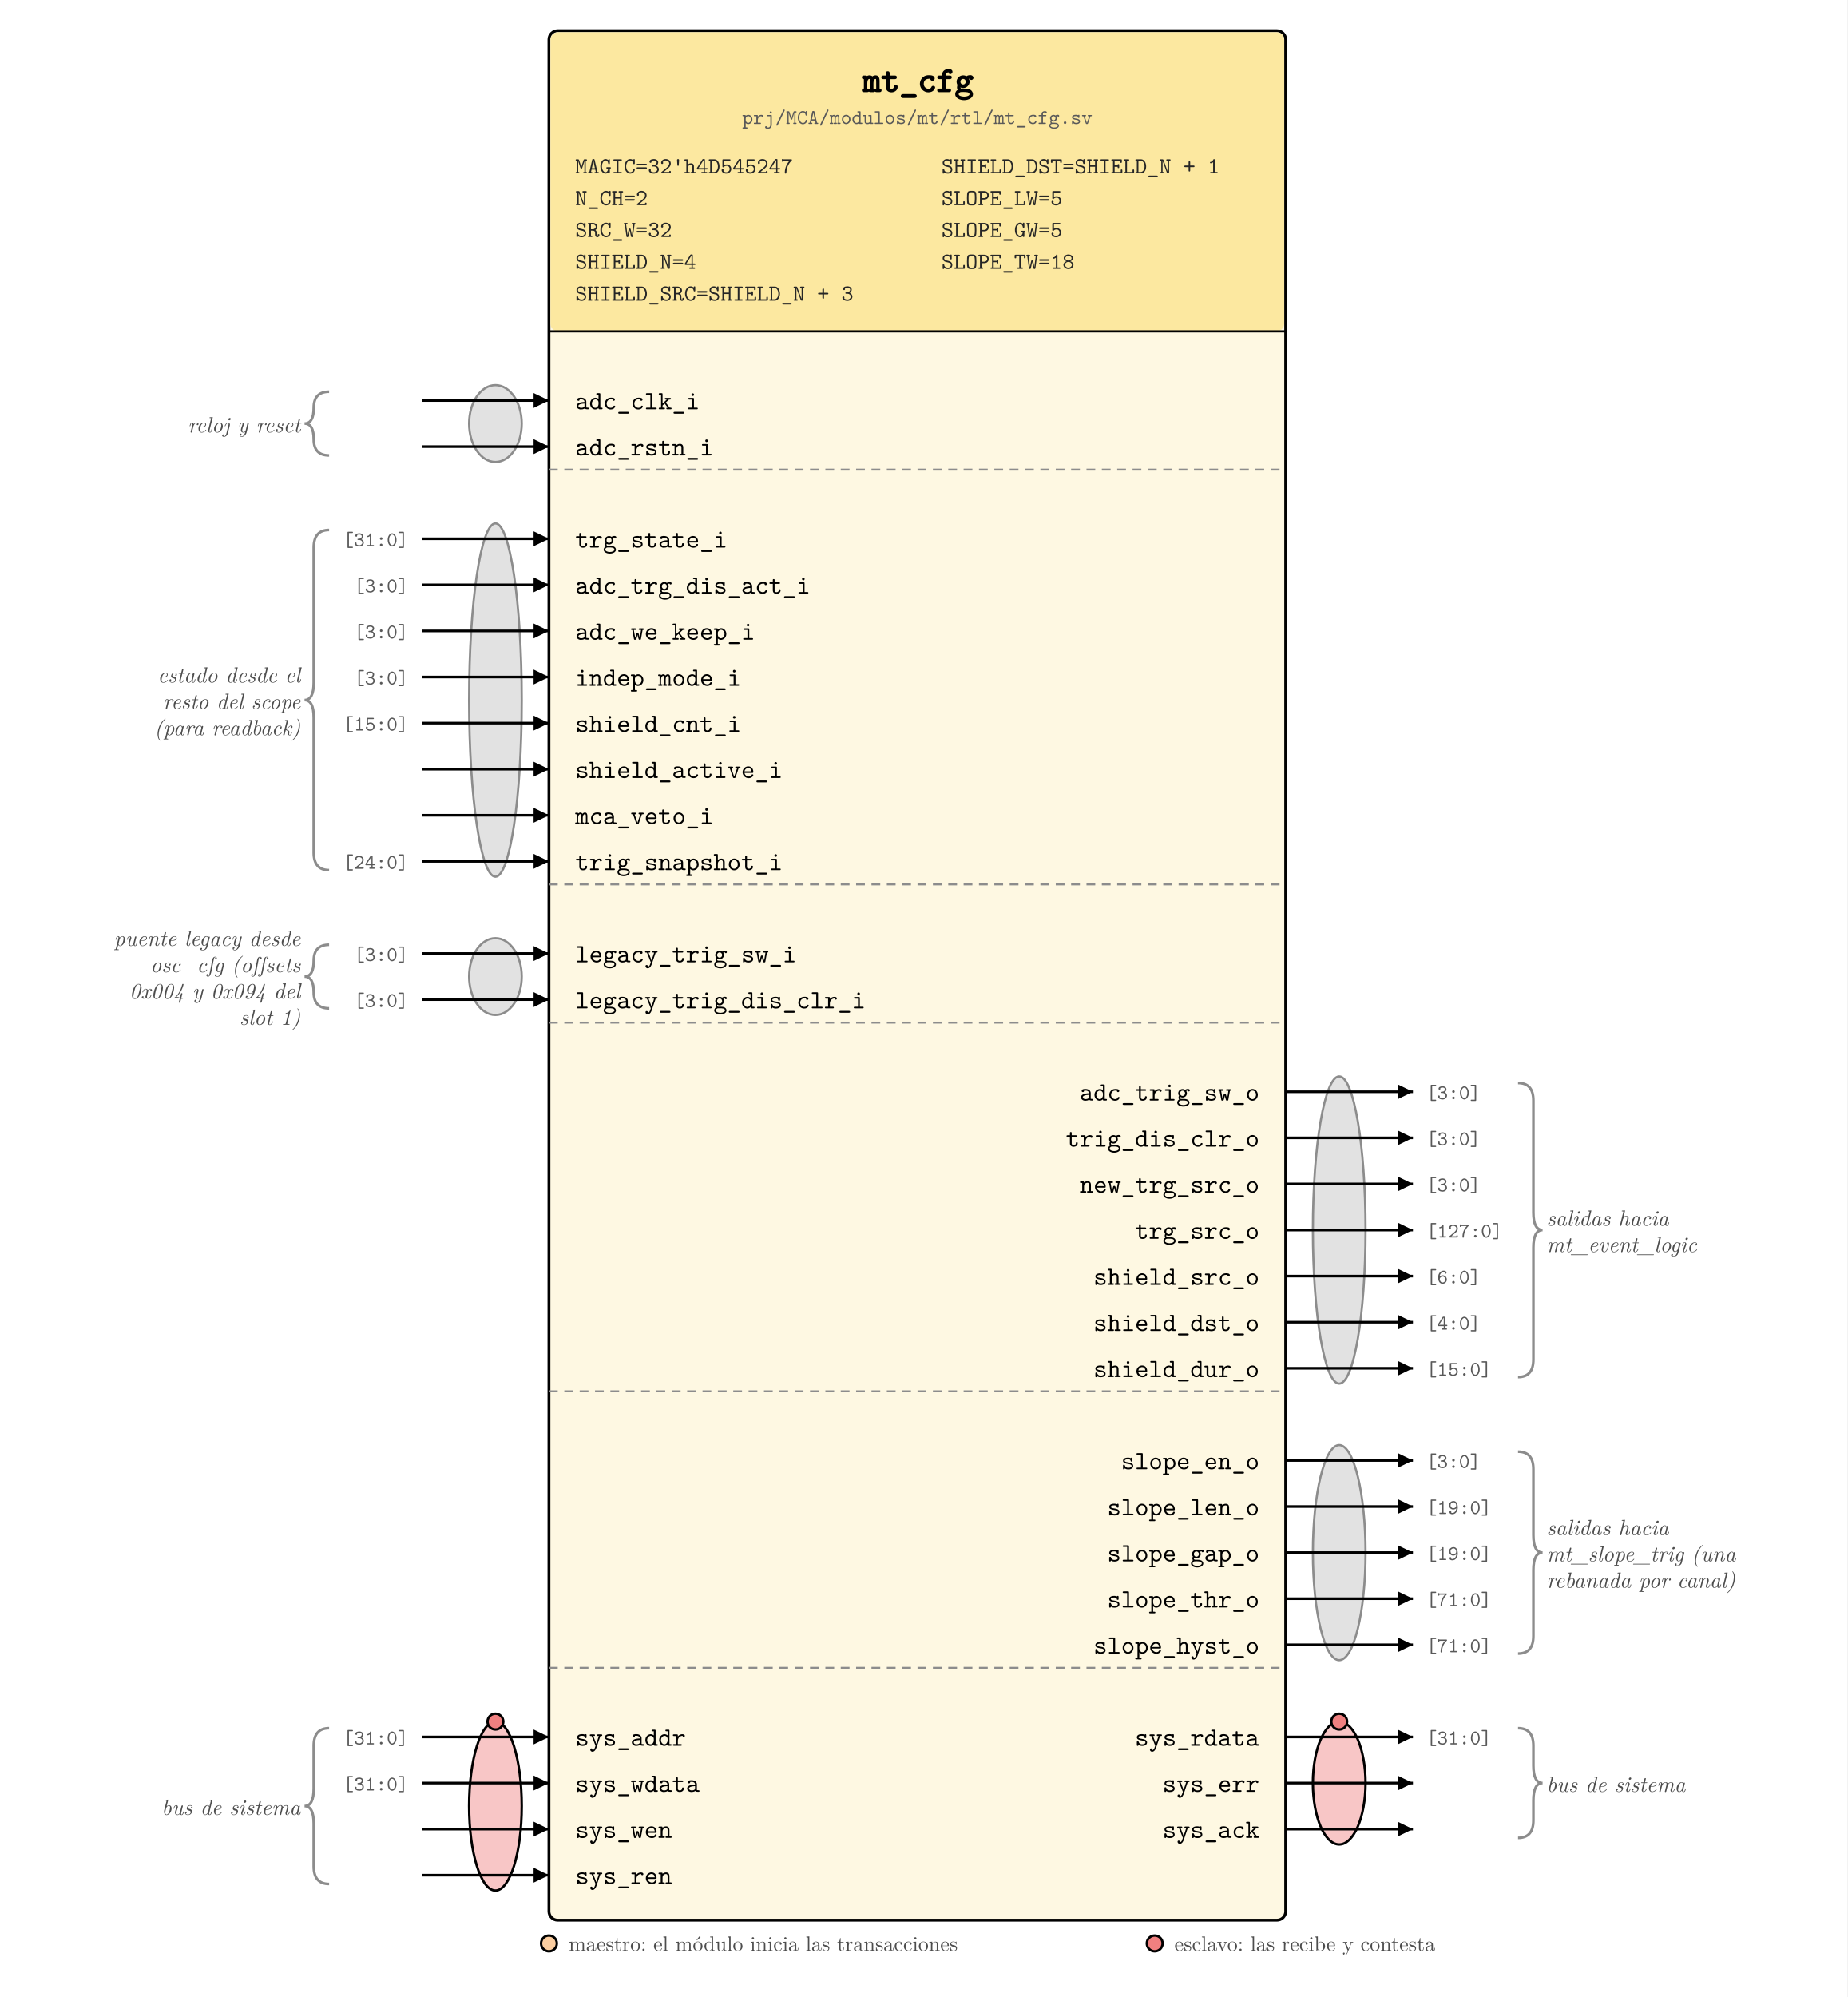
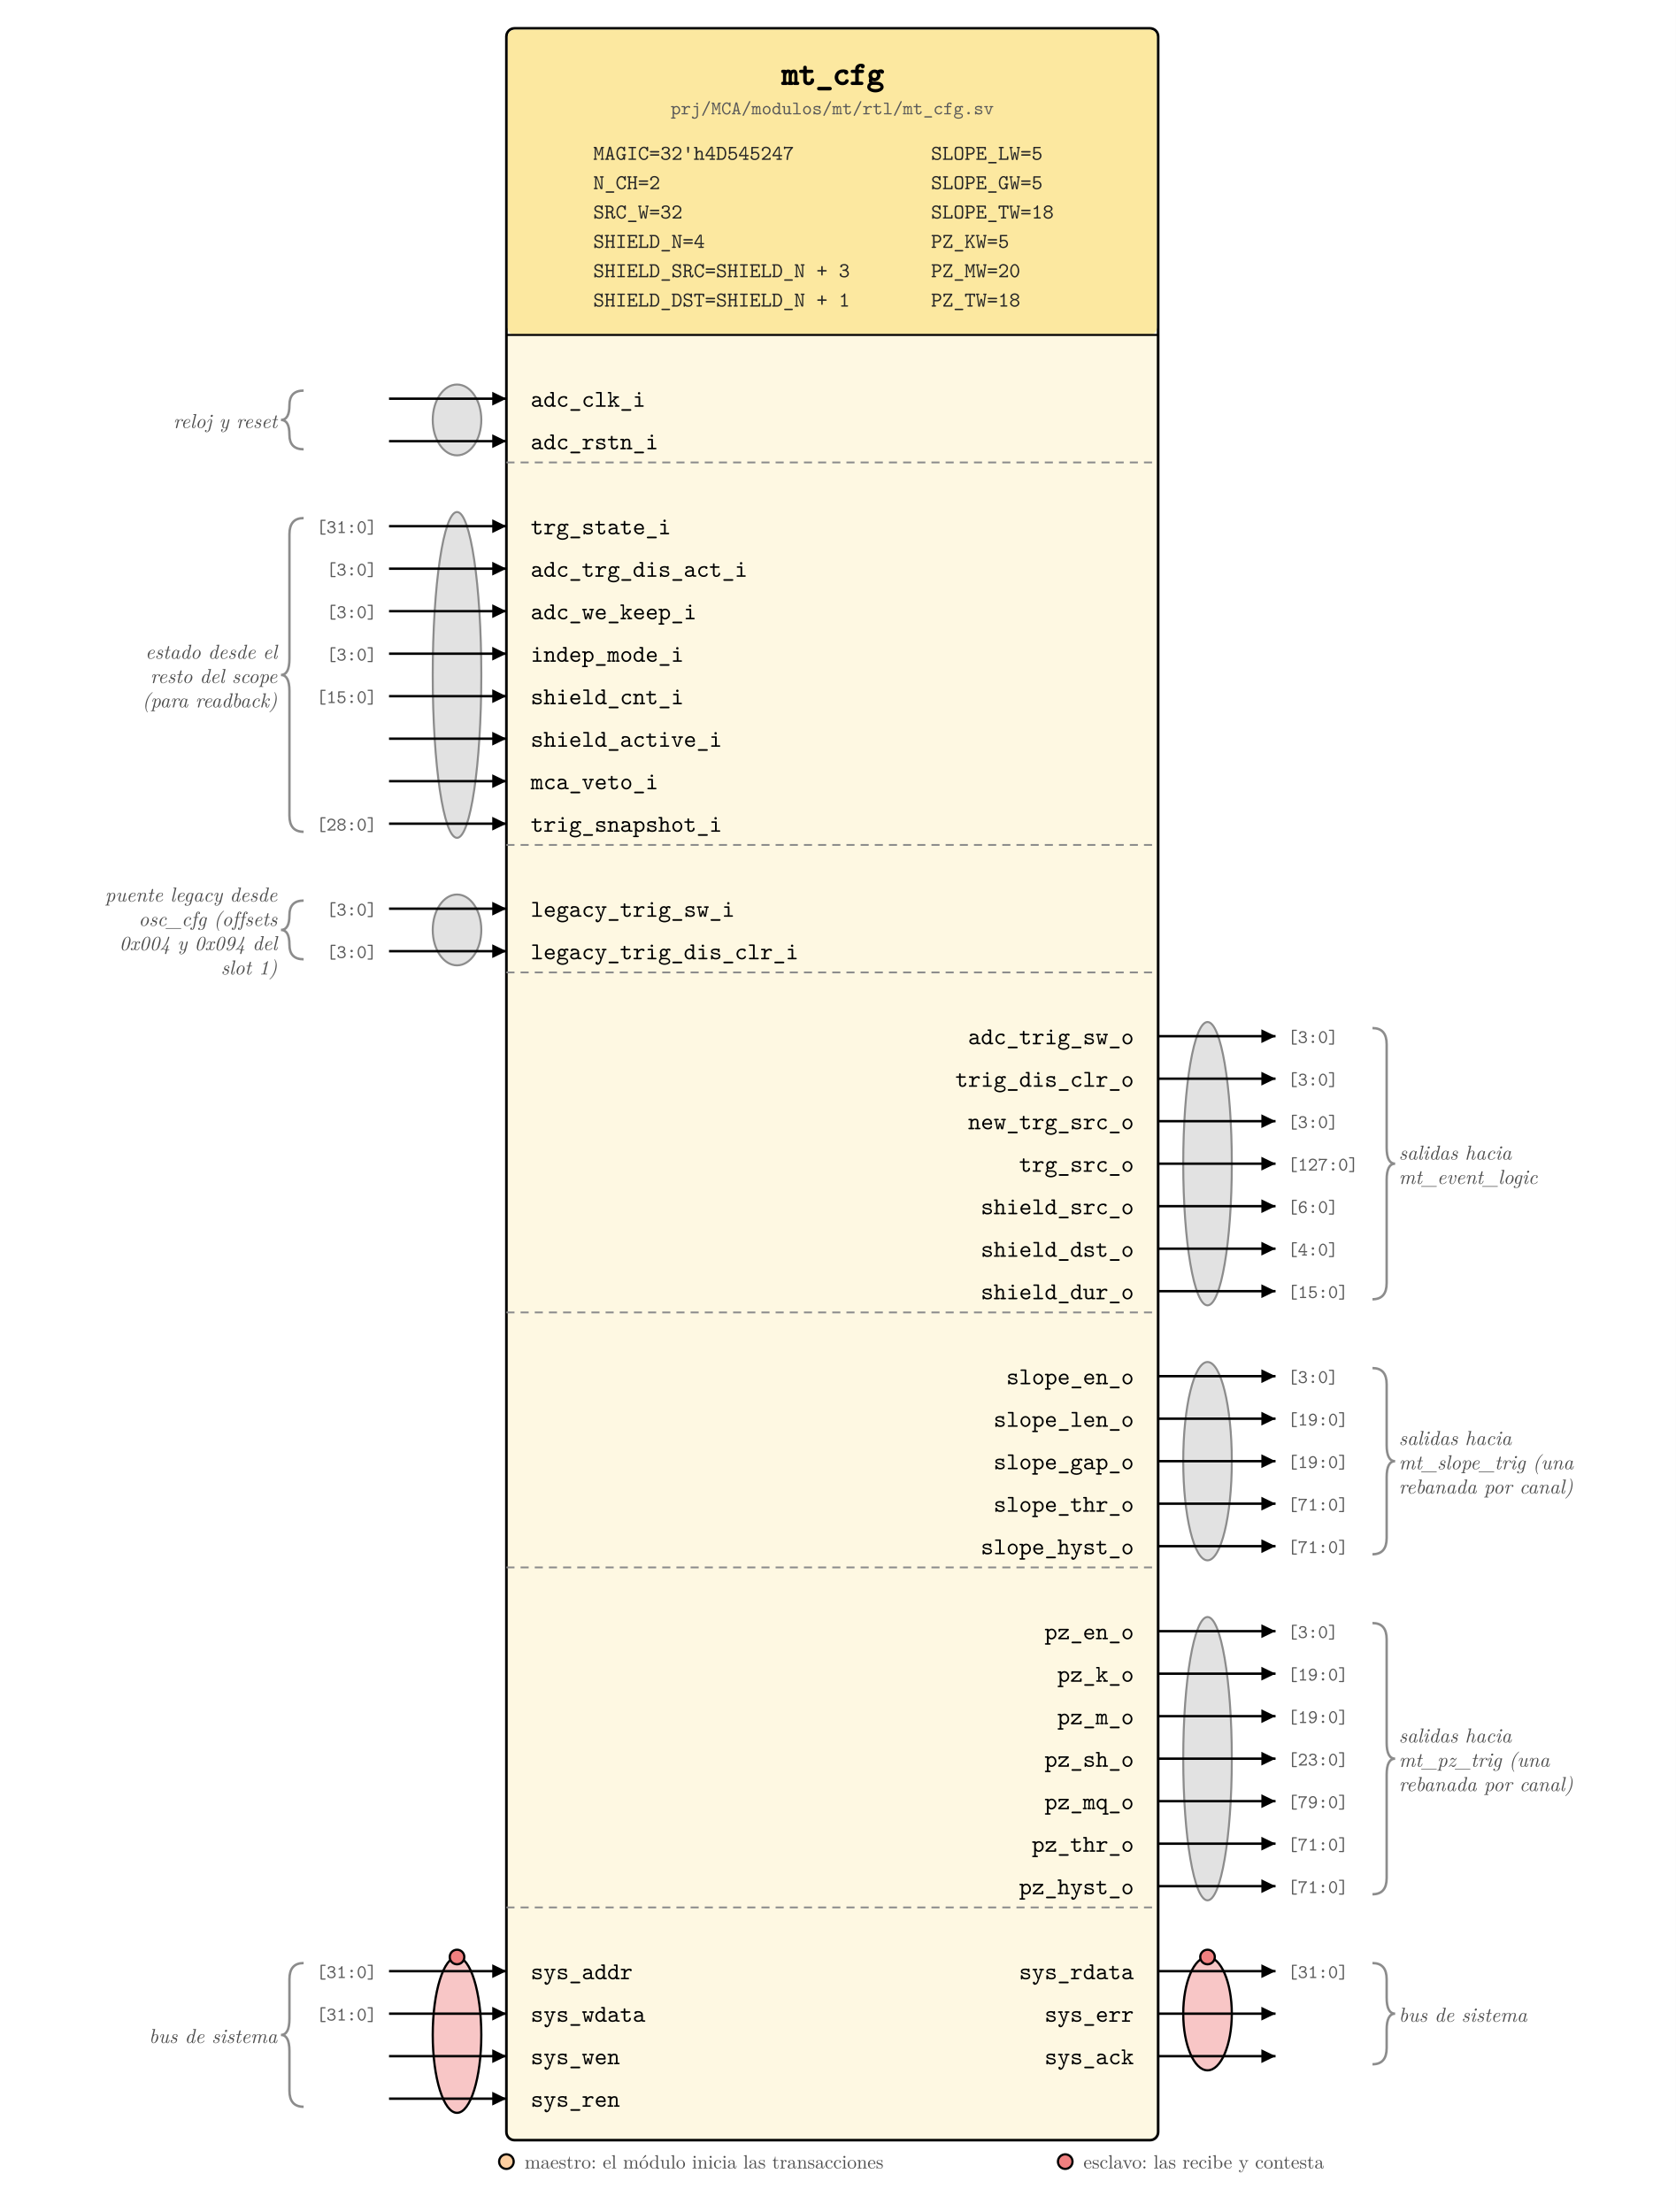
- <svg xmlns="http://www.w3.org/2000/svg" width="842" height="910" viewBox="0 0 842 910" font-family="&quot;Latin Modern Mono&quot;,&quot;CMU Typewriter Text&quot;,ui-monospace,SFMono-Regular,Menlo,Consolas,monospace">
+ <svg xmlns="http://www.w3.org/2000/svg" width="828" height="1093" viewBox="0 0 828 1093" font-family="&quot;Latin Modern Mono&quot;,&quot;CMU Typewriter Text&quot;,ui-monospace,SFMono-Regular,Menlo,Consolas,monospace">
  <style>
  .bg{fill:#ffffff}            .box{stroke:#000000;stroke-width:1.3}
  .hdr{stroke:none}
  .rule{stroke:#000000;stroke-width:1.0}
  .sep{stroke:#8c8c8c;stroke-width:0.9;stroke-dasharray:4 3}
  .pin{stroke:#000000;stroke-width:1.2;fill:none}
  .arr{fill:#000000;stroke:none}
  .nm{fill:#000000}            .wd{fill:#595959}
  .gp{fill:#4d4d4d;font-style:italic;font-family:"Latin Modern Roman","CMU Serif","Computer Modern Serif",Georgia,serif}
  .ti{fill:#000000;font-weight:700} .sb{fill:#595959} .pr{fill:#262626}
  .lg{fill:#4d4d4d;font-family:"Latin Modern Roman","CMU Serif","Computer Modern Serif",Georgia,serif}
  /* Tintes planos y no fill-opacity: hay renderers de SVG a PNG que ignoran la
     opacidad y dejan la elipse maciza, tapando los cables que abarca. */
  .brc{fill:none;stroke:#8c8c8c;stroke-width:1.2}
  .bus {fill:#e2e2e2;stroke:#8c8c8c;stroke-width:1.0}
  .busm{fill:#fdddbc;stroke:#000000;stroke-width:1.1}
  .buss{fill:#f8c6c6;stroke:#000000;stroke-width:1.1}
  .dotm{fill:#fccea0;stroke:#000000;stroke-width:1.1}
  .dots{fill:#f08080;stroke:#000000;stroke-width:1.1}
</style>
-   <rect class="bg" x="0" y="0" width="842" height="910" />
-   <rect class="box" x="250.2" y="14.0" width="335.8" height="861.0" rx="4" fill="#fef8e2" />
-   <rect class="hdr" x="250.9" y="14.7" width="334.4" height="136.3" rx="3.5" fill="#fce8a0" />
-   <text class="ti" x="418.1" y="42.0" font-size="16" text-anchor="middle">mt_cfg</text>
-   <text class="sb" x="418.1" y="56.5" font-size="9.5" text-anchor="middle">prj/MCA/modulos/mt/rtl/mt_cfg.sv</text>
-   <text class="pr" x="262.2" y="79.0" font-size="10.5">MAGIC=32'h4D545247</text>
-   <text class="pr" x="262.2" y="93.5" font-size="10.5">N_CH=2</text>
-   <text class="pr" x="262.2" y="108.0" font-size="10.5">SRC_W=32</text>
-   <text class="pr" x="262.2" y="122.5" font-size="10.5">SHIELD_N=4</text>
-   <text class="pr" x="262.2" y="137.0" font-size="10.5">SHIELD_SRC=SHIELD_N + 3</text>
-   <text class="pr" x="429.1" y="79.0" font-size="10.5">SHIELD_DST=SHIELD_N + 1</text>
-   <text class="pr" x="429.1" y="93.5" font-size="10.5">SLOPE_LW=5</text>
-   <text class="pr" x="429.1" y="108.0" font-size="10.5">SLOPE_GW=5</text>
-   <text class="pr" x="429.1" y="122.5" font-size="10.5">SLOPE_TW=18</text>
-   <line class="rule" x1="250.2" y1="151.0" x2="586.0" y2="151.0" />
-   <ellipse class="bus" cx="225.8" cy="193.0" rx="12.0" ry="17.5" />
-   <path class="brc" d="M150.0,178.5 Q143.0,178.5 143.0,185.8 L143.0,185.8 Q143.0,193.0 138.8,193.0 Q143.0,193.0 143.0,200.2 L143.0,200.2 Q143.0,207.5 150.0,207.5" />
-   <text class="gp" x="137.0" y="197.0" font-size="10" text-anchor="end">reloj y reset</text>
-   <line class="pin" x1="192.2" y1="182.5" x2="250.2" y2="182.5" />
-   <path class="arr" d="M243.2,179.1 L250.2,182.5 L243.2,185.9 Z" />
-   <text class="nm" x="262.2" y="186.5" font-size="12">adc_clk_i</text>
-   <line class="pin" x1="192.2" y1="203.5" x2="250.2" y2="203.5" />
-   <path class="arr" d="M243.2,200.1 L250.2,203.5 L243.2,206.9 Z" />
-   <text class="nm" x="262.2" y="207.5" font-size="12">adc_rstn_i</text>
-   <line class="sep" x1="250.2" y1="214.0" x2="586.0" y2="214.0" />
-   <ellipse class="bus" cx="225.8" cy="319.0" rx="12.0" ry="80.5" />
-   <path class="brc" d="M150.0,241.5 Q143.0,241.5 143.0,249.5 L143.0,311.0 Q143.0,319.0 138.8,319.0 Q143.0,319.0 143.0,327.0 L143.0,388.5 Q143.0,396.5 150.0,396.5" />
-   <text class="gp" x="137.0" y="311.0" font-size="10" text-anchor="end">estado desde el</text>
-   <text class="gp" x="137.0" y="323.0" font-size="10" text-anchor="end">resto del scope</text>
-   <text class="gp" x="137.0" y="335.0" font-size="10" text-anchor="end">(para readback)</text>
-   <line class="pin" x1="192.2" y1="245.5" x2="250.2" y2="245.5" />
-   <path class="arr" d="M243.2,242.1 L250.2,245.5 L243.2,248.9 Z" />
-   <text class="wd" x="186.2" y="248.9" font-size="9.5" text-anchor="end">[31:0]</text>
-   <text class="nm" x="262.2" y="249.5" font-size="12">trg_state_i</text>
-   <line class="pin" x1="192.2" y1="266.5" x2="250.2" y2="266.5" />
-   <path class="arr" d="M243.2,263.1 L250.2,266.5 L243.2,269.9 Z" />
-   <text class="wd" x="186.2" y="269.9" font-size="9.5" text-anchor="end">[3:0]</text>
-   <text class="nm" x="262.2" y="270.5" font-size="12">adc_trg_dis_act_i</text>
-   <line class="pin" x1="192.2" y1="287.5" x2="250.2" y2="287.5" />
-   <path class="arr" d="M243.2,284.1 L250.2,287.5 L243.2,290.9 Z" />
-   <text class="wd" x="186.2" y="290.9" font-size="9.5" text-anchor="end">[3:0]</text>
-   <text class="nm" x="262.2" y="291.5" font-size="12">adc_we_keep_i</text>
-   <line class="pin" x1="192.2" y1="308.5" x2="250.2" y2="308.5" />
-   <path class="arr" d="M243.2,305.1 L250.2,308.5 L243.2,311.9 Z" />
-   <text class="wd" x="186.2" y="311.9" font-size="9.5" text-anchor="end">[3:0]</text>
-   <text class="nm" x="262.2" y="312.5" font-size="12">indep_mode_i</text>
-   <line class="pin" x1="192.2" y1="329.5" x2="250.2" y2="329.5" />
-   <path class="arr" d="M243.2,326.1 L250.2,329.5 L243.2,332.9 Z" />
-   <text class="wd" x="186.2" y="332.9" font-size="9.5" text-anchor="end">[15:0]</text>
-   <text class="nm" x="262.2" y="333.5" font-size="12">shield_cnt_i</text>
-   <line class="pin" x1="192.2" y1="350.5" x2="250.2" y2="350.5" />
-   <path class="arr" d="M243.2,347.1 L250.2,350.5 L243.2,353.9 Z" />
-   <text class="nm" x="262.2" y="354.5" font-size="12">shield_active_i</text>
-   <line class="pin" x1="192.2" y1="371.5" x2="250.2" y2="371.5" />
-   <path class="arr" d="M243.2,368.1 L250.2,371.5 L243.2,374.9 Z" />
-   <text class="nm" x="262.2" y="375.5" font-size="12">mca_veto_i</text>
-   <line class="pin" x1="192.2" y1="392.5" x2="250.2" y2="392.5" />
-   <path class="arr" d="M243.2,389.1 L250.2,392.5 L243.2,395.9 Z" />
-   <text class="wd" x="186.2" y="395.9" font-size="9.5" text-anchor="end">[24:0]</text>
-   <text class="nm" x="262.2" y="396.5" font-size="12">trig_snapshot_i</text>
-   <line class="sep" x1="250.2" y1="403.0" x2="586.0" y2="403.0" />
-   <ellipse class="bus" cx="225.8" cy="445.0" rx="12.0" ry="17.5" />
-   <path class="brc" d="M150.0,430.5 Q143.0,430.5 143.0,437.8 L143.0,437.8 Q143.0,445.0 138.8,445.0 Q143.0,445.0 143.0,452.2 L143.0,452.2 Q143.0,459.5 150.0,459.5" />
-   <text class="gp" x="137.0" y="431.0" font-size="10" text-anchor="end">puente legacy desde</text>
-   <text class="gp" x="137.0" y="443.0" font-size="10" text-anchor="end">osc_cfg (offsets</text>
-   <text class="gp" x="137.0" y="455.0" font-size="10" text-anchor="end">0x004 y 0x094 del</text>
-   <text class="gp" x="137.0" y="467.0" font-size="10" text-anchor="end">slot 1)</text>
-   <line class="pin" x1="192.2" y1="434.5" x2="250.2" y2="434.5" />
-   <path class="arr" d="M243.2,431.1 L250.2,434.5 L243.2,437.9 Z" />
-   <text class="wd" x="186.2" y="437.9" font-size="9.5" text-anchor="end">[3:0]</text>
-   <text class="nm" x="262.2" y="438.5" font-size="12">legacy_trig_sw_i</text>
-   <line class="pin" x1="192.2" y1="455.5" x2="250.2" y2="455.5" />
-   <path class="arr" d="M243.2,452.1 L250.2,455.5 L243.2,458.9 Z" />
-   <text class="wd" x="186.2" y="458.9" font-size="9.5" text-anchor="end">[3:0]</text>
-   <text class="nm" x="262.2" y="459.5" font-size="12">legacy_trig_dis_clr_i</text>
-   <line class="sep" x1="250.2" y1="466.0" x2="586.0" y2="466.0" />
-   <ellipse class="bus" cx="610.4" cy="560.5" rx="12.0" ry="70.0" />
-   <path class="brc" d="M691.9,493.5 Q698.9,493.5 698.9,501.5 L698.9,552.5 Q698.9,560.5 703.1,560.5 Q698.9,560.5 698.9,568.5 L698.9,619.5 Q698.9,627.5 691.9,627.5" />
-   <text class="gp" x="704.9" y="558.5" font-size="10" text-anchor="start">salidas hacia</text>
-   <text class="gp" x="704.9" y="570.5" font-size="10" text-anchor="start">mt_event_logic</text>
-   <line class="pin" x1="586.0" y1="497.5" x2="644.0" y2="497.5" />
-   <path class="arr" d="M637.0,494.1 L644.0,497.5 L637.0,500.9 Z" />
-   <text class="wd" x="650.0" y="500.9" font-size="9.5">[3:0]</text>
-   <text class="nm" x="574.0" y="501.5" font-size="12" text-anchor="end">adc_trig_sw_o</text>
-   <line class="pin" x1="586.0" y1="518.5" x2="644.0" y2="518.5" />
-   <path class="arr" d="M637.0,515.1 L644.0,518.5 L637.0,521.9 Z" />
-   <text class="wd" x="650.0" y="521.9" font-size="9.5">[3:0]</text>
-   <text class="nm" x="574.0" y="522.5" font-size="12" text-anchor="end">trig_dis_clr_o</text>
-   <line class="pin" x1="586.0" y1="539.5" x2="644.0" y2="539.5" />
-   <path class="arr" d="M637.0,536.1 L644.0,539.5 L637.0,542.9 Z" />
-   <text class="wd" x="650.0" y="542.9" font-size="9.5">[3:0]</text>
-   <text class="nm" x="574.0" y="543.5" font-size="12" text-anchor="end">new_trg_src_o</text>
-   <line class="pin" x1="586.0" y1="560.5" x2="644.0" y2="560.5" />
-   <path class="arr" d="M637.0,557.1 L644.0,560.5 L637.0,563.9 Z" />
-   <text class="wd" x="650.0" y="563.9" font-size="9.5">[127:0]</text>
-   <text class="nm" x="574.0" y="564.5" font-size="12" text-anchor="end">trg_src_o</text>
-   <line class="pin" x1="586.0" y1="581.5" x2="644.0" y2="581.5" />
-   <path class="arr" d="M637.0,578.1 L644.0,581.5 L637.0,584.9 Z" />
-   <text class="wd" x="650.0" y="584.9" font-size="9.5">[6:0]</text>
-   <text class="nm" x="574.0" y="585.5" font-size="12" text-anchor="end">shield_src_o</text>
-   <line class="pin" x1="586.0" y1="602.5" x2="644.0" y2="602.5" />
-   <path class="arr" d="M637.0,599.1 L644.0,602.5 L637.0,605.9 Z" />
-   <text class="wd" x="650.0" y="605.9" font-size="9.5">[4:0]</text>
-   <text class="nm" x="574.0" y="606.5" font-size="12" text-anchor="end">shield_dst_o</text>
-   <line class="pin" x1="586.0" y1="623.5" x2="644.0" y2="623.5" />
-   <path class="arr" d="M637.0,620.1 L644.0,623.5 L637.0,626.9 Z" />
-   <text class="wd" x="650.0" y="626.9" font-size="9.5">[15:0]</text>
-   <text class="nm" x="574.0" y="627.5" font-size="12" text-anchor="end">shield_dur_o</text>
-   <line class="sep" x1="250.2" y1="634.0" x2="586.0" y2="634.0" />
-   <ellipse class="bus" cx="610.4" cy="707.5" rx="12.0" ry="49.0" />
-   <path class="brc" d="M691.9,661.5 Q698.9,661.5 698.9,669.5 L698.9,699.5 Q698.9,707.5 703.1,707.5 Q698.9,707.5 698.9,715.5 L698.9,745.5 Q698.9,753.5 691.9,753.5" />
-   <text class="gp" x="704.9" y="699.5" font-size="10" text-anchor="start">salidas hacia</text>
-   <text class="gp" x="704.9" y="711.5" font-size="10" text-anchor="start">mt_slope_trig (una</text>
-   <text class="gp" x="704.9" y="723.5" font-size="10" text-anchor="start">rebanada por canal)</text>
-   <line class="pin" x1="586.0" y1="665.5" x2="644.0" y2="665.5" />
-   <path class="arr" d="M637.0,662.1 L644.0,665.5 L637.0,668.9 Z" />
-   <text class="wd" x="650.0" y="668.9" font-size="9.5">[3:0]</text>
-   <text class="nm" x="574.0" y="669.5" font-size="12" text-anchor="end">slope_en_o</text>
-   <line class="pin" x1="586.0" y1="686.5" x2="644.0" y2="686.5" />
-   <path class="arr" d="M637.0,683.1 L644.0,686.5 L637.0,689.9 Z" />
-   <text class="wd" x="650.0" y="689.9" font-size="9.5">[19:0]</text>
-   <text class="nm" x="574.0" y="690.5" font-size="12" text-anchor="end">slope_len_o</text>
-   <line class="pin" x1="586.0" y1="707.5" x2="644.0" y2="707.5" />
-   <path class="arr" d="M637.0,704.1 L644.0,707.5 L637.0,710.9 Z" />
-   <text class="wd" x="650.0" y="710.9" font-size="9.5">[19:0]</text>
-   <text class="nm" x="574.0" y="711.5" font-size="12" text-anchor="end">slope_gap_o</text>
-   <line class="pin" x1="586.0" y1="728.5" x2="644.0" y2="728.5" />
-   <path class="arr" d="M637.0,725.1 L644.0,728.5 L637.0,731.9 Z" />
-   <text class="wd" x="650.0" y="731.9" font-size="9.5">[71:0]</text>
-   <text class="nm" x="574.0" y="732.5" font-size="12" text-anchor="end">slope_thr_o</text>
-   <line class="pin" x1="586.0" y1="749.5" x2="644.0" y2="749.5" />
-   <path class="arr" d="M637.0,746.1 L644.0,749.5 L637.0,752.9 Z" />
-   <text class="wd" x="650.0" y="752.9" font-size="9.5">[71:0]</text>
-   <text class="nm" x="574.0" y="753.5" font-size="12" text-anchor="end">slope_hyst_o</text>
-   <line class="sep" x1="250.2" y1="760.0" x2="586.0" y2="760.0" />
-   <ellipse class="buss" cx="225.8" cy="823.0" rx="12.0" ry="38.5" />
-   <circle class="dots" cx="225.8" cy="784.5" r="3.6" />
-   <path class="brc" d="M150.0,787.5 Q143.0,787.5 143.0,795.5 L143.0,815.0 Q143.0,823.0 138.8,823.0 Q143.0,823.0 143.0,831.0 L143.0,850.5 Q143.0,858.5 150.0,858.5" />
-   <text class="gp" x="137.0" y="827.0" font-size="10" text-anchor="end">bus de sistema</text>
-   <ellipse class="buss" cx="610.4" cy="812.5" rx="12.0" ry="28.0" />
-   <circle class="dots" cx="610.4" cy="784.5" r="3.6" />
-   <path class="brc" d="M691.9,787.5 Q698.9,787.5 698.9,795.5 L698.9,804.5 Q698.9,812.5 703.1,812.5 Q698.9,812.5 698.9,820.5 L698.9,829.5 Q698.9,837.5 691.9,837.5" />
-   <text class="gp" x="704.9" y="816.5" font-size="10" text-anchor="start">bus de sistema</text>
-   <line class="pin" x1="192.2" y1="791.5" x2="250.2" y2="791.5" />
-   <path class="arr" d="M243.2,788.1 L250.2,791.5 L243.2,794.9 Z" />
-   <text class="wd" x="186.2" y="794.9" font-size="9.5" text-anchor="end">[31:0]</text>
-   <text class="nm" x="262.2" y="795.5" font-size="12">sys_addr</text>
-   <line class="pin" x1="192.2" y1="812.5" x2="250.2" y2="812.5" />
-   <path class="arr" d="M243.2,809.1 L250.2,812.5 L243.2,815.9 Z" />
-   <text class="wd" x="186.2" y="815.9" font-size="9.5" text-anchor="end">[31:0]</text>
-   <text class="nm" x="262.2" y="816.5" font-size="12">sys_wdata</text>
-   <line class="pin" x1="192.2" y1="833.5" x2="250.2" y2="833.5" />
-   <path class="arr" d="M243.2,830.1 L250.2,833.5 L243.2,836.9 Z" />
-   <text class="nm" x="262.2" y="837.5" font-size="12">sys_wen</text>
-   <line class="pin" x1="192.2" y1="854.5" x2="250.2" y2="854.5" />
-   <path class="arr" d="M243.2,851.1 L250.2,854.5 L243.2,857.9 Z" />
-   <text class="nm" x="262.2" y="858.5" font-size="12">sys_ren</text>
-   <line class="pin" x1="586.0" y1="791.5" x2="644.0" y2="791.5" />
-   <path class="arr" d="M637.0,788.1 L644.0,791.5 L637.0,794.9 Z" />
-   <text class="wd" x="650.0" y="794.9" font-size="9.5">[31:0]</text>
-   <text class="nm" x="574.0" y="795.5" font-size="12" text-anchor="end">sys_rdata</text>
-   <line class="pin" x1="586.0" y1="812.5" x2="644.0" y2="812.5" />
-   <path class="arr" d="M637.0,809.1 L644.0,812.5 L637.0,815.9 Z" />
-   <text class="nm" x="574.0" y="816.5" font-size="12" text-anchor="end">sys_err</text>
-   <line class="pin" x1="586.0" y1="833.5" x2="644.0" y2="833.5" />
-   <path class="arr" d="M637.0,830.1 L644.0,833.5 L637.0,836.9 Z" />
-   <text class="nm" x="574.0" y="837.5" font-size="12" text-anchor="end">sys_ack</text>
-   <circle class="dotm" cx="250.2" cy="885.6" r="3.6" />
-   <text class="lg" x="259.2" y="889.0" font-size="9.5">maestro: el módulo inicia las transacciones</text>
-   <circle class="dots" cx="526.3" cy="885.6" r="3.6" />
-   <text class="lg" x="535.3" y="889.0" font-size="9.5">esclavo: las recibe y contesta</text>
+   <rect class="bg" x="0" y="0" width="828" height="1093" />
+   <rect class="box" x="250.2" y="14.0" width="322.0" height="1043.5" rx="4" fill="#fef8e2" />
+   <rect class="hdr" x="250.9" y="14.7" width="320.6" height="150.8" rx="3.5" fill="#fce8a0" />
+   <text class="ti" x="411.2" y="42.0" font-size="16" text-anchor="middle">mt_cfg</text>
+   <text class="sb" x="411.2" y="56.5" font-size="9.5" text-anchor="middle">prj/MCA/modulos/mt/rtl/mt_cfg.sv</text>
+   <text class="pr" x="293.1" y="79.0" font-size="10.5">MAGIC=32'h4D545247</text>
+   <text class="pr" x="293.1" y="93.5" font-size="10.5">N_CH=2</text>
+   <text class="pr" x="293.1" y="108.0" font-size="10.5">SRC_W=32</text>
+   <text class="pr" x="293.1" y="122.5" font-size="10.5">SHIELD_N=4</text>
+   <text class="pr" x="293.1" y="137.0" font-size="10.5">SHIELD_SRC=SHIELD_N + 3</text>
+   <text class="pr" x="293.1" y="151.5" font-size="10.5">SHIELD_DST=SHIELD_N + 1</text>
+   <text class="pr" x="460.0" y="79.0" font-size="10.5">SLOPE_LW=5</text>
+   <text class="pr" x="460.0" y="93.5" font-size="10.5">SLOPE_GW=5</text>
+   <text class="pr" x="460.0" y="108.0" font-size="10.5">SLOPE_TW=18</text>
+   <text class="pr" x="460.0" y="122.5" font-size="10.5">PZ_KW=5</text>
+   <text class="pr" x="460.0" y="137.0" font-size="10.5">PZ_MW=20</text>
+   <text class="pr" x="460.0" y="151.5" font-size="10.5">PZ_TW=18</text>
+   <line class="rule" x1="250.2" y1="165.5" x2="572.2" y2="165.5" />
+   <ellipse class="bus" cx="225.8" cy="207.5" rx="12.0" ry="17.5" />
+   <path class="brc" d="M150.0,193.0 Q143.0,193.0 143.0,200.2 L143.0,200.2 Q143.0,207.5 138.8,207.5 Q143.0,207.5 143.0,214.8 L143.0,214.8 Q143.0,222.0 150.0,222.0" />
+   <text class="gp" x="137.0" y="211.5" font-size="10" text-anchor="end">reloj y reset</text>
+   <line class="pin" x1="192.2" y1="197.0" x2="250.2" y2="197.0" />
+   <path class="arr" d="M243.2,193.6 L250.2,197.0 L243.2,200.4 Z" />
+   <text class="nm" x="262.2" y="201.0" font-size="12">adc_clk_i</text>
+   <line class="pin" x1="192.2" y1="218.0" x2="250.2" y2="218.0" />
+   <path class="arr" d="M243.2,214.6 L250.2,218.0 L243.2,221.4 Z" />
+   <text class="nm" x="262.2" y="222.0" font-size="12">adc_rstn_i</text>
+   <line class="sep" x1="250.2" y1="228.5" x2="572.2" y2="228.5" />
+   <ellipse class="bus" cx="225.8" cy="333.5" rx="12.0" ry="80.5" />
+   <path class="brc" d="M150.0,256.0 Q143.0,256.0 143.0,264.0 L143.0,325.5 Q143.0,333.5 138.8,333.5 Q143.0,333.5 143.0,341.5 L143.0,403.0 Q143.0,411.0 150.0,411.0" />
+   <text class="gp" x="137.0" y="325.5" font-size="10" text-anchor="end">estado desde el</text>
+   <text class="gp" x="137.0" y="337.5" font-size="10" text-anchor="end">resto del scope</text>
+   <text class="gp" x="137.0" y="349.5" font-size="10" text-anchor="end">(para readback)</text>
+   <line class="pin" x1="192.2" y1="260.0" x2="250.2" y2="260.0" />
+   <path class="arr" d="M243.2,256.6 L250.2,260.0 L243.2,263.4 Z" />
+   <text class="wd" x="186.2" y="263.4" font-size="9.5" text-anchor="end">[31:0]</text>
+   <text class="nm" x="262.2" y="264.0" font-size="12">trg_state_i</text>
+   <line class="pin" x1="192.2" y1="281.0" x2="250.2" y2="281.0" />
+   <path class="arr" d="M243.2,277.6 L250.2,281.0 L243.2,284.4 Z" />
+   <text class="wd" x="186.2" y="284.4" font-size="9.5" text-anchor="end">[3:0]</text>
+   <text class="nm" x="262.2" y="285.0" font-size="12">adc_trg_dis_act_i</text>
+   <line class="pin" x1="192.2" y1="302.0" x2="250.2" y2="302.0" />
+   <path class="arr" d="M243.2,298.6 L250.2,302.0 L243.2,305.4 Z" />
+   <text class="wd" x="186.2" y="305.4" font-size="9.5" text-anchor="end">[3:0]</text>
+   <text class="nm" x="262.2" y="306.0" font-size="12">adc_we_keep_i</text>
+   <line class="pin" x1="192.2" y1="323.0" x2="250.2" y2="323.0" />
+   <path class="arr" d="M243.2,319.6 L250.2,323.0 L243.2,326.4 Z" />
+   <text class="wd" x="186.2" y="326.4" font-size="9.5" text-anchor="end">[3:0]</text>
+   <text class="nm" x="262.2" y="327.0" font-size="12">indep_mode_i</text>
+   <line class="pin" x1="192.2" y1="344.0" x2="250.2" y2="344.0" />
+   <path class="arr" d="M243.2,340.6 L250.2,344.0 L243.2,347.4 Z" />
+   <text class="wd" x="186.2" y="347.4" font-size="9.5" text-anchor="end">[15:0]</text>
+   <text class="nm" x="262.2" y="348.0" font-size="12">shield_cnt_i</text>
+   <line class="pin" x1="192.2" y1="365.0" x2="250.2" y2="365.0" />
+   <path class="arr" d="M243.2,361.6 L250.2,365.0 L243.2,368.4 Z" />
+   <text class="nm" x="262.2" y="369.0" font-size="12">shield_active_i</text>
+   <line class="pin" x1="192.2" y1="386.0" x2="250.2" y2="386.0" />
+   <path class="arr" d="M243.2,382.6 L250.2,386.0 L243.2,389.4 Z" />
+   <text class="nm" x="262.2" y="390.0" font-size="12">mca_veto_i</text>
+   <line class="pin" x1="192.2" y1="407.0" x2="250.2" y2="407.0" />
+   <path class="arr" d="M243.2,403.6 L250.2,407.0 L243.2,410.4 Z" />
+   <text class="wd" x="186.2" y="410.4" font-size="9.5" text-anchor="end">[28:0]</text>
+   <text class="nm" x="262.2" y="411.0" font-size="12">trig_snapshot_i</text>
+   <line class="sep" x1="250.2" y1="417.5" x2="572.2" y2="417.5" />
+   <ellipse class="bus" cx="225.8" cy="459.5" rx="12.0" ry="17.5" />
+   <path class="brc" d="M150.0,445.0 Q143.0,445.0 143.0,452.2 L143.0,452.2 Q143.0,459.5 138.8,459.5 Q143.0,459.5 143.0,466.8 L143.0,466.8 Q143.0,474.0 150.0,474.0" />
+   <text class="gp" x="137.0" y="445.5" font-size="10" text-anchor="end">puente legacy desde</text>
+   <text class="gp" x="137.0" y="457.5" font-size="10" text-anchor="end">osc_cfg (offsets</text>
+   <text class="gp" x="137.0" y="469.5" font-size="10" text-anchor="end">0x004 y 0x094 del</text>
+   <text class="gp" x="137.0" y="481.5" font-size="10" text-anchor="end">slot 1)</text>
+   <line class="pin" x1="192.2" y1="449.0" x2="250.2" y2="449.0" />
+   <path class="arr" d="M243.2,445.6 L250.2,449.0 L243.2,452.4 Z" />
+   <text class="wd" x="186.2" y="452.4" font-size="9.5" text-anchor="end">[3:0]</text>
+   <text class="nm" x="262.2" y="453.0" font-size="12">legacy_trig_sw_i</text>
+   <line class="pin" x1="192.2" y1="470.0" x2="250.2" y2="470.0" />
+   <path class="arr" d="M243.2,466.6 L250.2,470.0 L243.2,473.4 Z" />
+   <text class="wd" x="186.2" y="473.4" font-size="9.5" text-anchor="end">[3:0]</text>
+   <text class="nm" x="262.2" y="474.0" font-size="12">legacy_trig_dis_clr_i</text>
+   <line class="sep" x1="250.2" y1="480.5" x2="572.2" y2="480.5" />
+   <ellipse class="bus" cx="596.6" cy="575.0" rx="12.0" ry="70.0" />
+   <path class="brc" d="M678.1,508.0 Q685.1,508.0 685.1,516.0 L685.1,567.0 Q685.1,575.0 689.3,575.0 Q685.1,575.0 685.1,583.0 L685.1,634.0 Q685.1,642.0 678.1,642.0" />
+   <text class="gp" x="691.1" y="573.0" font-size="10" text-anchor="start">salidas hacia</text>
+   <text class="gp" x="691.1" y="585.0" font-size="10" text-anchor="start">mt_event_logic</text>
+   <line class="pin" x1="572.2" y1="512.0" x2="630.2" y2="512.0" />
+   <path class="arr" d="M623.2,508.6 L630.2,512.0 L623.2,515.4 Z" />
+   <text class="wd" x="636.2" y="515.4" font-size="9.5">[3:0]</text>
+   <text class="nm" x="560.2" y="516.0" font-size="12" text-anchor="end">adc_trig_sw_o</text>
+   <line class="pin" x1="572.2" y1="533.0" x2="630.2" y2="533.0" />
+   <path class="arr" d="M623.2,529.6 L630.2,533.0 L623.2,536.4 Z" />
+   <text class="wd" x="636.2" y="536.4" font-size="9.5">[3:0]</text>
+   <text class="nm" x="560.2" y="537.0" font-size="12" text-anchor="end">trig_dis_clr_o</text>
+   <line class="pin" x1="572.2" y1="554.0" x2="630.2" y2="554.0" />
+   <path class="arr" d="M623.2,550.6 L630.2,554.0 L623.2,557.4 Z" />
+   <text class="wd" x="636.2" y="557.4" font-size="9.5">[3:0]</text>
+   <text class="nm" x="560.2" y="558.0" font-size="12" text-anchor="end">new_trg_src_o</text>
+   <line class="pin" x1="572.2" y1="575.0" x2="630.2" y2="575.0" />
+   <path class="arr" d="M623.2,571.6 L630.2,575.0 L623.2,578.4 Z" />
+   <text class="wd" x="636.2" y="578.4" font-size="9.5">[127:0]</text>
+   <text class="nm" x="560.2" y="579.0" font-size="12" text-anchor="end">trg_src_o</text>
+   <line class="pin" x1="572.2" y1="596.0" x2="630.2" y2="596.0" />
+   <path class="arr" d="M623.2,592.6 L630.2,596.0 L623.2,599.4 Z" />
+   <text class="wd" x="636.2" y="599.4" font-size="9.5">[6:0]</text>
+   <text class="nm" x="560.2" y="600.0" font-size="12" text-anchor="end">shield_src_o</text>
+   <line class="pin" x1="572.2" y1="617.0" x2="630.2" y2="617.0" />
+   <path class="arr" d="M623.2,613.6 L630.2,617.0 L623.2,620.4 Z" />
+   <text class="wd" x="636.2" y="620.4" font-size="9.5">[4:0]</text>
+   <text class="nm" x="560.2" y="621.0" font-size="12" text-anchor="end">shield_dst_o</text>
+   <line class="pin" x1="572.2" y1="638.0" x2="630.2" y2="638.0" />
+   <path class="arr" d="M623.2,634.6 L630.2,638.0 L623.2,641.4 Z" />
+   <text class="wd" x="636.2" y="641.4" font-size="9.5">[15:0]</text>
+   <text class="nm" x="560.2" y="642.0" font-size="12" text-anchor="end">shield_dur_o</text>
+   <line class="sep" x1="250.2" y1="648.5" x2="572.2" y2="648.5" />
+   <ellipse class="bus" cx="596.6" cy="722.0" rx="12.0" ry="49.0" />
+   <path class="brc" d="M678.1,676.0 Q685.1,676.0 685.1,684.0 L685.1,714.0 Q685.1,722.0 689.3,722.0 Q685.1,722.0 685.1,730.0 L685.1,760.0 Q685.1,768.0 678.1,768.0" />
+   <text class="gp" x="691.1" y="714.0" font-size="10" text-anchor="start">salidas hacia</text>
+   <text class="gp" x="691.1" y="726.0" font-size="10" text-anchor="start">mt_slope_trig (una</text>
+   <text class="gp" x="691.1" y="738.0" font-size="10" text-anchor="start">rebanada por canal)</text>
+   <line class="pin" x1="572.2" y1="680.0" x2="630.2" y2="680.0" />
+   <path class="arr" d="M623.2,676.6 L630.2,680.0 L623.2,683.4 Z" />
+   <text class="wd" x="636.2" y="683.4" font-size="9.5">[3:0]</text>
+   <text class="nm" x="560.2" y="684.0" font-size="12" text-anchor="end">slope_en_o</text>
+   <line class="pin" x1="572.2" y1="701.0" x2="630.2" y2="701.0" />
+   <path class="arr" d="M623.2,697.6 L630.2,701.0 L623.2,704.4 Z" />
+   <text class="wd" x="636.2" y="704.4" font-size="9.5">[19:0]</text>
+   <text class="nm" x="560.2" y="705.0" font-size="12" text-anchor="end">slope_len_o</text>
+   <line class="pin" x1="572.2" y1="722.0" x2="630.2" y2="722.0" />
+   <path class="arr" d="M623.2,718.6 L630.2,722.0 L623.2,725.4 Z" />
+   <text class="wd" x="636.2" y="725.4" font-size="9.5">[19:0]</text>
+   <text class="nm" x="560.2" y="726.0" font-size="12" text-anchor="end">slope_gap_o</text>
+   <line class="pin" x1="572.2" y1="743.0" x2="630.2" y2="743.0" />
+   <path class="arr" d="M623.2,739.6 L630.2,743.0 L623.2,746.4 Z" />
+   <text class="wd" x="636.2" y="746.4" font-size="9.5">[71:0]</text>
+   <text class="nm" x="560.2" y="747.0" font-size="12" text-anchor="end">slope_thr_o</text>
+   <line class="pin" x1="572.2" y1="764.0" x2="630.2" y2="764.0" />
+   <path class="arr" d="M623.2,760.6 L630.2,764.0 L623.2,767.4 Z" />
+   <text class="wd" x="636.2" y="767.4" font-size="9.5">[71:0]</text>
+   <text class="nm" x="560.2" y="768.0" font-size="12" text-anchor="end">slope_hyst_o</text>
+   <line class="sep" x1="250.2" y1="774.5" x2="572.2" y2="774.5" />
+   <ellipse class="bus" cx="596.6" cy="869.0" rx="12.0" ry="70.0" />
+   <path class="brc" d="M678.1,802.0 Q685.1,802.0 685.1,810.0 L685.1,861.0 Q685.1,869.0 689.3,869.0 Q685.1,869.0 685.1,877.0 L685.1,928.0 Q685.1,936.0 678.1,936.0" />
+   <text class="gp" x="691.1" y="861.0" font-size="10" text-anchor="start">salidas hacia</text>
+   <text class="gp" x="691.1" y="873.0" font-size="10" text-anchor="start">mt_pz_trig (una</text>
+   <text class="gp" x="691.1" y="885.0" font-size="10" text-anchor="start">rebanada por canal)</text>
+   <line class="pin" x1="572.2" y1="806.0" x2="630.2" y2="806.0" />
+   <path class="arr" d="M623.2,802.6 L630.2,806.0 L623.2,809.4 Z" />
+   <text class="wd" x="636.2" y="809.4" font-size="9.5">[3:0]</text>
+   <text class="nm" x="560.2" y="810.0" font-size="12" text-anchor="end">pz_en_o</text>
+   <line class="pin" x1="572.2" y1="827.0" x2="630.2" y2="827.0" />
+   <path class="arr" d="M623.2,823.6 L630.2,827.0 L623.2,830.4 Z" />
+   <text class="wd" x="636.2" y="830.4" font-size="9.5">[19:0]</text>
+   <text class="nm" x="560.2" y="831.0" font-size="12" text-anchor="end">pz_k_o</text>
+   <line class="pin" x1="572.2" y1="848.0" x2="630.2" y2="848.0" />
+   <path class="arr" d="M623.2,844.6 L630.2,848.0 L623.2,851.4 Z" />
+   <text class="wd" x="636.2" y="851.4" font-size="9.5">[19:0]</text>
+   <text class="nm" x="560.2" y="852.0" font-size="12" text-anchor="end">pz_m_o</text>
+   <line class="pin" x1="572.2" y1="869.0" x2="630.2" y2="869.0" />
+   <path class="arr" d="M623.2,865.6 L630.2,869.0 L623.2,872.4 Z" />
+   <text class="wd" x="636.2" y="872.4" font-size="9.5">[23:0]</text>
+   <text class="nm" x="560.2" y="873.0" font-size="12" text-anchor="end">pz_sh_o</text>
+   <line class="pin" x1="572.2" y1="890.0" x2="630.2" y2="890.0" />
+   <path class="arr" d="M623.2,886.6 L630.2,890.0 L623.2,893.4 Z" />
+   <text class="wd" x="636.2" y="893.4" font-size="9.5">[79:0]</text>
+   <text class="nm" x="560.2" y="894.0" font-size="12" text-anchor="end">pz_mq_o</text>
+   <line class="pin" x1="572.2" y1="911.0" x2="630.2" y2="911.0" />
+   <path class="arr" d="M623.2,907.6 L630.2,911.0 L623.2,914.4 Z" />
+   <text class="wd" x="636.2" y="914.4" font-size="9.5">[71:0]</text>
+   <text class="nm" x="560.2" y="915.0" font-size="12" text-anchor="end">pz_thr_o</text>
+   <line class="pin" x1="572.2" y1="932.0" x2="630.2" y2="932.0" />
+   <path class="arr" d="M623.2,928.6 L630.2,932.0 L623.2,935.4 Z" />
+   <text class="wd" x="636.2" y="935.4" font-size="9.5">[71:0]</text>
+   <text class="nm" x="560.2" y="936.0" font-size="12" text-anchor="end">pz_hyst_o</text>
+   <line class="sep" x1="250.2" y1="942.5" x2="572.2" y2="942.5" />
+   <ellipse class="buss" cx="225.8" cy="1005.5" rx="12.0" ry="38.5" />
+   <circle class="dots" cx="225.8" cy="967.0" r="3.6" />
+   <path class="brc" d="M150.0,970.0 Q143.0,970.0 143.0,978.0 L143.0,997.5 Q143.0,1005.5 138.8,1005.5 Q143.0,1005.5 143.0,1013.5 L143.0,1033.0 Q143.0,1041.0 150.0,1041.0" />
+   <text class="gp" x="137.0" y="1009.5" font-size="10" text-anchor="end">bus de sistema</text>
+   <ellipse class="buss" cx="596.6" cy="995.0" rx="12.0" ry="28.0" />
+   <circle class="dots" cx="596.6" cy="967.0" r="3.6" />
+   <path class="brc" d="M678.1,970.0 Q685.1,970.0 685.1,978.0 L685.1,987.0 Q685.1,995.0 689.3,995.0 Q685.1,995.0 685.1,1003.0 L685.1,1012.0 Q685.1,1020.0 678.1,1020.0" />
+   <text class="gp" x="691.1" y="999.0" font-size="10" text-anchor="start">bus de sistema</text>
+   <line class="pin" x1="192.2" y1="974.0" x2="250.2" y2="974.0" />
+   <path class="arr" d="M243.2,970.6 L250.2,974.0 L243.2,977.4 Z" />
+   <text class="wd" x="186.2" y="977.4" font-size="9.5" text-anchor="end">[31:0]</text>
+   <text class="nm" x="262.2" y="978.0" font-size="12">sys_addr</text>
+   <line class="pin" x1="192.2" y1="995.0" x2="250.2" y2="995.0" />
+   <path class="arr" d="M243.2,991.6 L250.2,995.0 L243.2,998.4 Z" />
+   <text class="wd" x="186.2" y="998.4" font-size="9.5" text-anchor="end">[31:0]</text>
+   <text class="nm" x="262.2" y="999.0" font-size="12">sys_wdata</text>
+   <line class="pin" x1="192.2" y1="1016.0" x2="250.2" y2="1016.0" />
+   <path class="arr" d="M243.2,1012.6 L250.2,1016.0 L243.2,1019.4 Z" />
+   <text class="nm" x="262.2" y="1020.0" font-size="12">sys_wen</text>
+   <line class="pin" x1="192.2" y1="1037.0" x2="250.2" y2="1037.0" />
+   <path class="arr" d="M243.2,1033.6 L250.2,1037.0 L243.2,1040.4 Z" />
+   <text class="nm" x="262.2" y="1041.0" font-size="12">sys_ren</text>
+   <line class="pin" x1="572.2" y1="974.0" x2="630.2" y2="974.0" />
+   <path class="arr" d="M623.2,970.6 L630.2,974.0 L623.2,977.4 Z" />
+   <text class="wd" x="636.2" y="977.4" font-size="9.5">[31:0]</text>
+   <text class="nm" x="560.2" y="978.0" font-size="12" text-anchor="end">sys_rdata</text>
+   <line class="pin" x1="572.2" y1="995.0" x2="630.2" y2="995.0" />
+   <path class="arr" d="M623.2,991.6 L630.2,995.0 L623.2,998.4 Z" />
+   <text class="nm" x="560.2" y="999.0" font-size="12" text-anchor="end">sys_err</text>
+   <line class="pin" x1="572.2" y1="1016.0" x2="630.2" y2="1016.0" />
+   <path class="arr" d="M623.2,1012.6 L630.2,1016.0 L623.2,1019.4 Z" />
+   <text class="nm" x="560.2" y="1020.0" font-size="12" text-anchor="end">sys_ack</text>
+   <circle class="dotm" cx="250.2" cy="1068.1" r="3.6" />
+   <text class="lg" x="259.2" y="1071.5" font-size="9.5">maestro: el módulo inicia las transacciones</text>
+   <circle class="dots" cx="526.3" cy="1068.1" r="3.6" />
+   <text class="lg" x="535.3" y="1071.5" font-size="9.5">esclavo: las recibe y contesta</text>
</svg>
